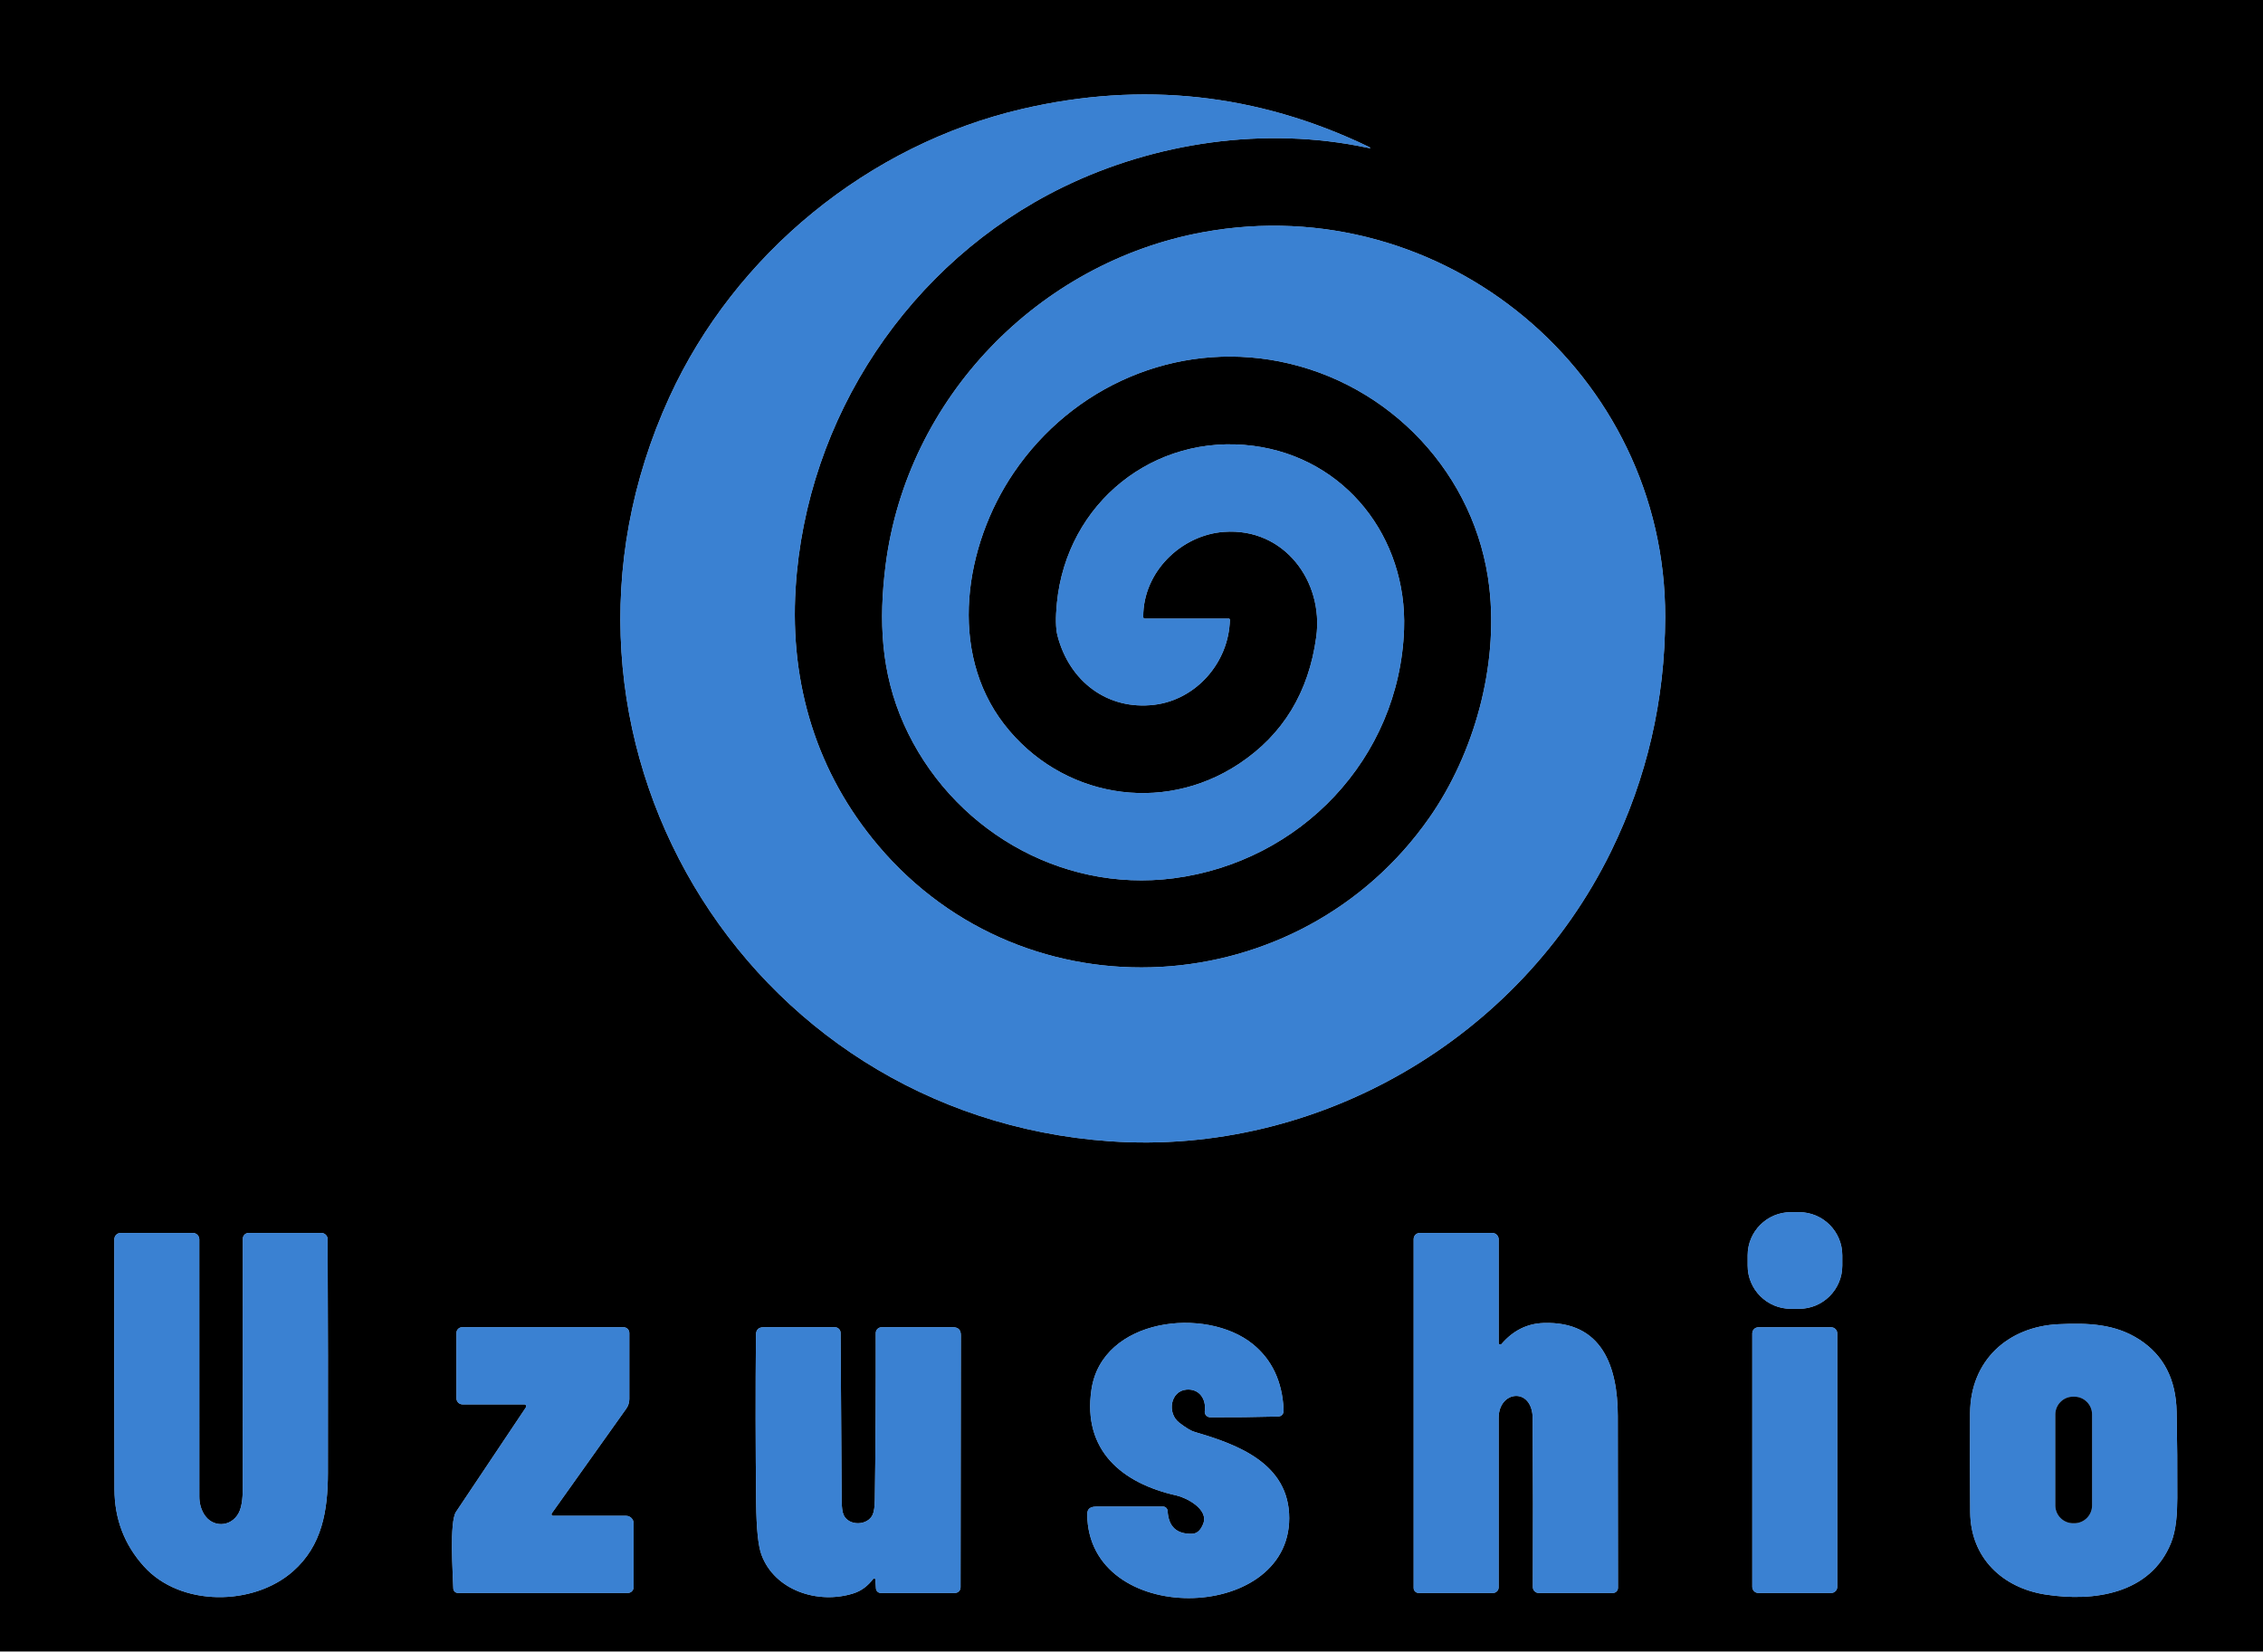
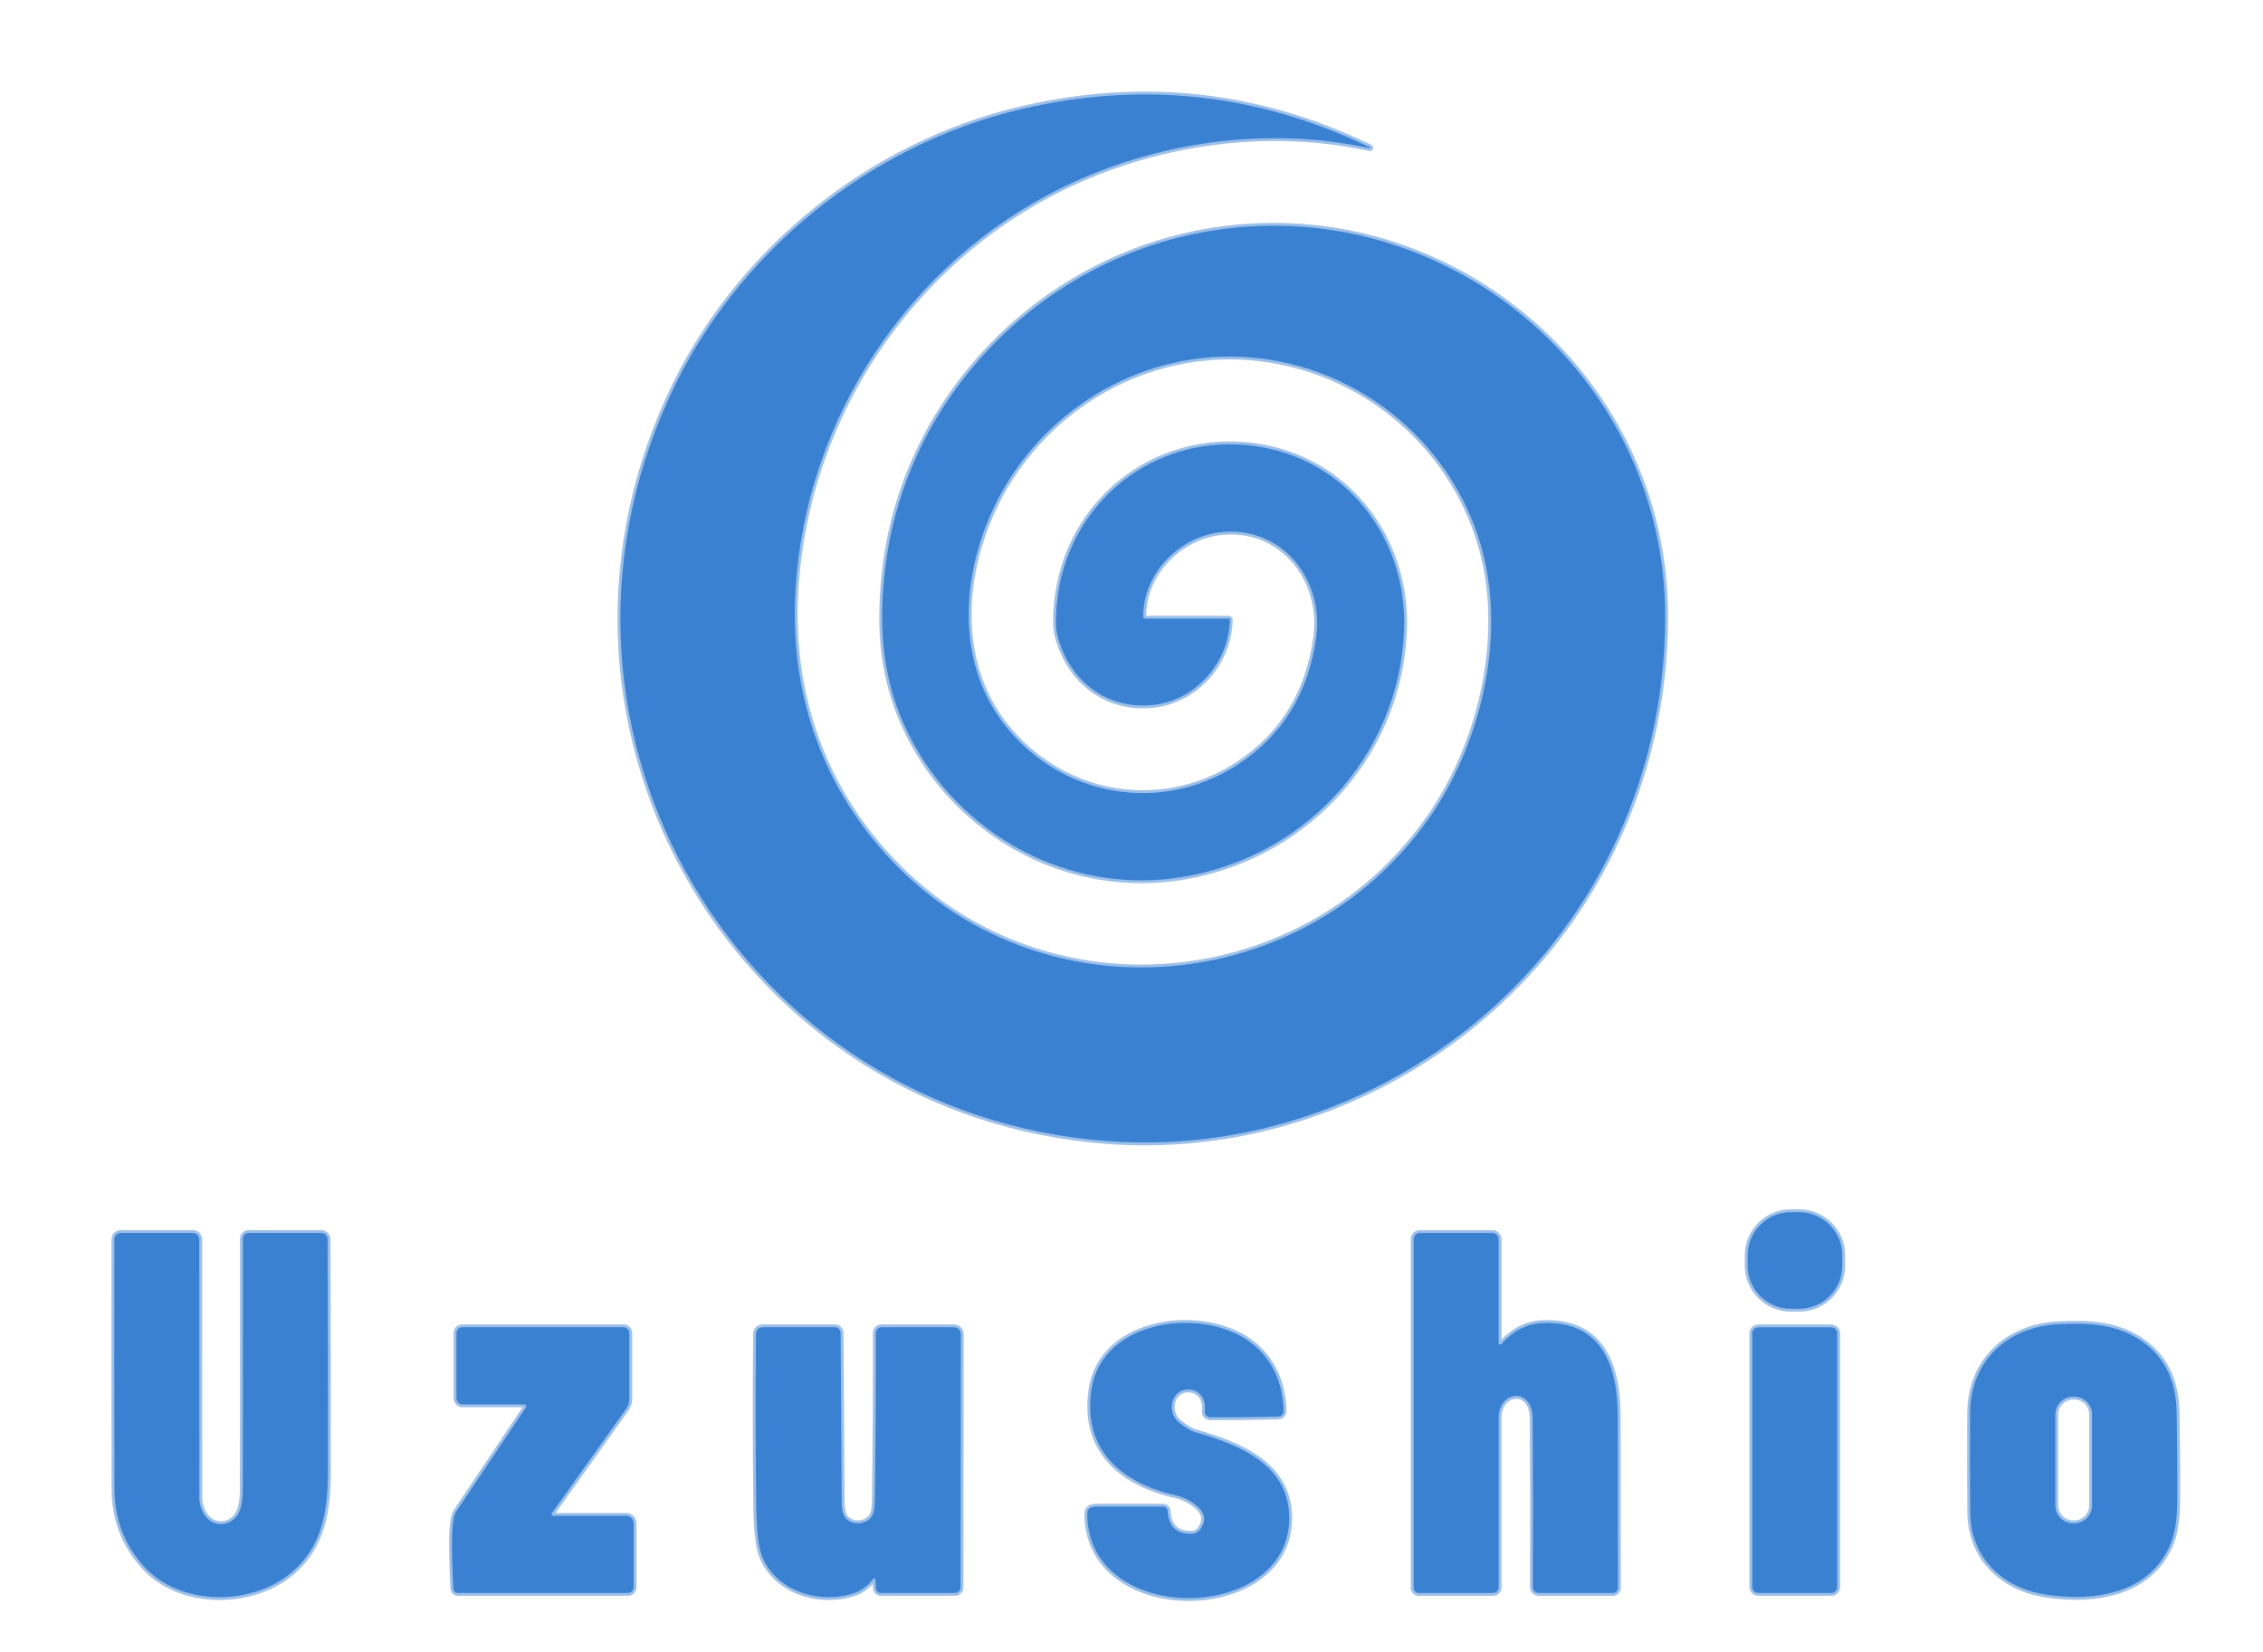
<svg xmlns="http://www.w3.org/2000/svg" version="1.1" viewBox="0.00 0.00 792.00 578.00">
  <g stroke-width="2.00" fill="none" stroke-linecap="butt">
    <path stroke="#9dc0e9" vector-effect="non-scaling-stroke" d="   M 234.31 138.91   C 180.25 256.81 259.73 390.36 388.34 399.41   C 461.31 404.55 531.65 363.60 563.79 298.05   Q 582.67 259.53 582.78 216.00   C 582.99 130.69 504.86 65.95 421.10 81.25   C 363.50 91.77 317.32 139.30 309.94 197.84   C 307.50 217.15 308.29 235.35 316.31 253.37   C 332.48 289.67 370.70 312.54 410.71 307.38   C 455.07 301.65 489.80 265.48 491.39 220.22   C 492.51 188.19 470.98 160.26 438.66 156.04   C 403.84 151.50 373.33 176.06 369.90 211.01   Q 369.14 218.74 370.10 222.45   C 374.23 238.43 387.54 248.62 403.94 246.66   C 418.53 244.92 430.06 231.96 430.43 216.95   Q 430.44 216.50 429.98 216.50   L 400.73 216.50   Q 400.12 216.50 400.11 215.89   C 400.01 200.16 413.39 187.22 428.40 186.14   C 449.44 184.62 463.33 203.47 460.66 222.93   Q 456.69 252.03 433.64 267.31   C 406.53 285.29 371.16 278.97 351.42 253.46   C 331.68 227.96 337.54 190.86 354.75 165.49   C 375.34 135.12 411.55 119.37 447.75 126.49   C 486.54 134.12 516.69 166.09 521.23 205.58   C 524.41 233.21 515.91 263.73 500.32 286.07   C 454.93 351.14 359.21 357.21 307.40 295.98   C 285.83 270.50 276.38 239.46 278.44 205.99   C 282.12 146.17 318.21 91.74 372.01 65.50   C 404.22 49.79 442.79 44.10 478.48 51.69   Q 480.64 52.15 478.65 51.20   Q 420.72 23.47 357.76 38.12   C 303.98 50.63 257.29 88.78 234.31 138.91" />
    <path stroke="#9dc0e9" vector-effect="non-scaling-stroke" d="   M 644.76 439.34   A 15.11 15.11 0.0 0 0 629.65 424.23   L 626.75 424.23   A 15.11 15.11 0.0 0 0 611.64 439.34   L 611.64 442.94   A 15.11 15.11 0.0 0 0 626.75 458.05   L 629.65 458.05   A 15.11 15.11 0.0 0 0 644.76 442.94   L 644.76 439.34" />
    <path stroke="#9dc0e9" vector-effect="non-scaling-stroke" d="   M 50.33 548.15   C 63.13 562.42 88.72 562.09 102.52 549.93   C 112.74 540.93 114.73 528.73 114.76 515.50   Q 114.84 474.44 114.66 433.70   A 2.21 2.21 0.0 0 0 112.45 431.50   L 87.01 431.50   A 2.02 2.02 0.0 0 0 84.99 433.52   Q 85.03 476.72 84.97 520.18   C 84.97 522.74 84.92 527.01 83.49 529.60   C 80.76 534.54 74.29 534.71 71.38 529.87   Q 69.76 527.16 69.76 523.75   Q 69.74 478.52 69.75 433.75   A 2.25 2.25 0.0 0 0 67.50 431.50   L 42.24 431.50   A 2.22 2.22 0.0 0 0 40.02 433.71   Q 39.93 477.27 40.06 521.19   Q 40.10 536.77 50.33 548.15" />
    <path stroke="#9dc0e9" vector-effect="non-scaling-stroke" d="   M 524.50 470.00   L 524.50 433.75   A 2.25 2.25 0.0 0 0 522.25 431.50   L 496.90 431.50   A 2.16 2.15 90.0 0 0 494.75 433.66   L 494.75 555.75   A 1.75 1.75 0.0 0 0 496.50 557.50   L 522.52 557.50   A 1.97 1.97 0.0 0 0 524.49 555.53   Q 524.51 525.81 524.49 496.25   C 524.49 486.54 536.35 485.34 536.41 496.46   Q 536.59 525.99 536.47 555.45   A 2.05 2.04 0.1 0 0 538.52 557.50   L 564.47 557.50   A 1.79 1.78 -90.0 0 0 566.25 555.71   Q 566.26 525.76 566.19 495.50   C 566.15 478.38 560.79 462.32 540.21 463.02   Q 531.57 463.31 525.49 470.37   A 0.56 0.56 0.0 0 1 524.50 470.00" />
    <path stroke="#9dc0e9" vector-effect="non-scaling-stroke" d="   M 412.77 497.96   C 408.30 494.55 409.63 486.81 415.22 486.33   C 419.71 485.94 422.21 489.63 421.65 493.83   A 1.92 1.92 0.0 0 0 423.54 496.01   Q 435.36 496.06 447.18 495.75   Q 449.35 495.69 449.23 493.26   Q 448.52 478.58 438.46 470.41   C 422.05 457.10 385.68 461.22 381.98 486.34   C 378.84 507.59 392.66 519.14 411.79 523.39   C 415.08 524.12 423.16 528.13 421.09 533.33   Q 419.76 536.69 417.25 536.78   Q 409.10 537.06 408.64 528.79   A 1.63 1.62 88.5 0 0 407.03 527.26   Q 395.64 527.22 383.93 527.26   C 381.90 527.27 380.50 527.74 380.51 530.00   C 380.81 569.42 451.19 568.27 451.20 531.33   C 451.21 512.13 432.99 505.47 418.16 501.17   Q 416.24 500.61 412.77 497.96" />
    <path stroke="#9dc0e9" vector-effect="non-scaling-stroke" d="   M 689.53 529.30   C 689.67 545.14 700.77 555.73 715.94 558.06   C 732.95 560.68 752.58 557.77 759.77 540.08   C 761.70 535.35 761.97 529.49 762.00 524.25   Q 762.07 509.16 761.77 494.05   Q 761.43 477.03 748.76 468.83   C 740.20 463.29 730.84 462.96 720.44 463.44   C 702.73 464.27 689.60 476.15 689.49 494.50   Q 689.38 511.92 689.53 529.30" />
    <path stroke="#9dc0e9" vector-effect="non-scaling-stroke" d="   M 161.87 491.50   L 183.50 491.50   A 0.68 0.67 -73.1 0 1 184.06 492.55   Q 171.93 510.70 159.60 529.11   C 157.21 532.69 158.52 551.00 158.64 555.90   A 1.64 1.64 0.0 0 0 160.28 557.50   L 219.72 557.50   A 2.03 2.03 0.0 0 0 221.75 555.47   L 221.75 533.13   A 2.63 2.63 0.0 0 0 219.12 530.50   L 193.55 530.50   A 0.55 0.54 17.6 0 1 193.10 529.64   L 219.17 493.01   A 5.85 5.82 -27.4 0 0 220.25 489.63   L 220.25 466.53   A 2.03 2.03 0.0 0 0 218.22 464.50   L 161.75 464.50   A 2.00 2.00 0.0 0 0 159.75 466.50   L 159.75 489.37   A 2.13 2.12 -90.0 0 0 161.87 491.50" />
    <path stroke="#9dc0e9" vector-effect="non-scaling-stroke" d="   M 306.35 552.78   L 306.57 555.94   A 1.68 1.68 0.0 0 0 308.25 557.50   L 334.21 557.50   A 1.96 1.96 0.0 0 0 336.17 555.54   L 336.28 467.27   Q 336.28 464.50 333.51 464.50   L 308.55 464.50   A 2.05 2.05 0.0 0 0 306.50 466.55   Q 306.57 496.21 306.18 524.68   Q 306.13 528.52 305.43 530.07   C 303.67 534.01 297.07 534.15 295.27 530.23   Q 294.58 528.73 294.56 525.04   Q 294.37 495.49 294.19 466.49   A 2.00 2.00 0.0 0 0 292.19 464.50   L 267.25 464.50   Q 264.60 464.50 264.57 467.15   Q 264.31 496.65 264.64 526.18   Q 264.79 539.49 266.50 544.13   C 271.11 556.60 286.22 561.56 298.61 557.67   C 301.59 556.74 303.77 554.95 305.61 552.56   A 0.41 0.41 0.0 0 1 306.35 552.78" />
    <path stroke="#9dc0e9" vector-effect="non-scaling-stroke" d="   M 643.00 466.65   A 2.13 2.13 0.0 0 0 640.87 464.52   L 615.39 464.52   A 2.13 2.13 0.0 0 0 613.26 466.65   L 613.26 555.37   A 2.13 2.13 0.0 0 0 615.39 557.50   L 640.87 557.50   A 2.13 2.13 0.0 0 0 643.00 555.37   L 643.00 466.65" />
    <path stroke="#9dc0e9" vector-effect="non-scaling-stroke" d="   M 732.18 495.03   A 6.23 6.23 0.0 0 0 725.95 488.80   L 725.55 488.80   A 6.23 6.23 0.0 0 0 719.32 495.03   L 719.32 526.87   A 6.23 6.23 0.0 0 0 725.55 533.10   L 725.95 533.10   A 6.23 6.23 0.0 0 0 732.18 526.87   L 732.18 495.03" />
  </g>
-   <path d="   M 0.00 0.00   L 792.00 0.00   L 792.00 578.00   L 0.00 578.00   L 0.00 0.00   Z   M 234.31 138.91   C 180.25 256.81 259.73 390.36 388.34 399.41   C 461.31 404.55 531.65 363.60 563.79 298.05   Q 582.67 259.53 582.78 216.00   C 582.99 130.69 504.86 65.95 421.10 81.25   C 363.50 91.77 317.32 139.30 309.94 197.84   C 307.50 217.15 308.29 235.35 316.31 253.37   C 332.48 289.67 370.70 312.54 410.71 307.38   C 455.07 301.65 489.80 265.48 491.39 220.22   C 492.51 188.19 470.98 160.26 438.66 156.04   C 403.84 151.50 373.33 176.06 369.90 211.01   Q 369.14 218.74 370.10 222.45   C 374.23 238.43 387.54 248.62 403.94 246.66   C 418.53 244.92 430.06 231.96 430.43 216.95   Q 430.44 216.50 429.98 216.50   L 400.73 216.50   Q 400.12 216.50 400.11 215.89   C 400.01 200.16 413.39 187.22 428.40 186.14   C 449.44 184.62 463.33 203.47 460.66 222.93   Q 456.69 252.03 433.64 267.31   C 406.53 285.29 371.16 278.97 351.42 253.46   C 331.68 227.96 337.54 190.86 354.75 165.49   C 375.34 135.12 411.55 119.37 447.75 126.49   C 486.54 134.12 516.69 166.09 521.23 205.58   C 524.41 233.21 515.91 263.73 500.32 286.07   C 454.93 351.14 359.21 357.21 307.40 295.98   C 285.83 270.50 276.38 239.46 278.44 205.99   C 282.12 146.17 318.21 91.74 372.01 65.50   C 404.22 49.79 442.79 44.10 478.48 51.69   Q 480.64 52.15 478.65 51.20   Q 420.72 23.47 357.76 38.12   C 303.98 50.63 257.29 88.78 234.31 138.91   Z   M 644.76 439.34   A 15.11 15.11 0.0 0 0 629.65 424.23   L 626.75 424.23   A 15.11 15.11 0.0 0 0 611.64 439.34   L 611.64 442.94   A 15.11 15.11 0.0 0 0 626.75 458.05   L 629.65 458.05   A 15.11 15.11 0.0 0 0 644.76 442.94   L 644.76 439.34   Z   M 50.33 548.15   C 63.13 562.42 88.72 562.09 102.52 549.93   C 112.74 540.93 114.73 528.73 114.76 515.50   Q 114.84 474.44 114.66 433.70   A 2.21 2.21 0.0 0 0 112.45 431.50   L 87.01 431.50   A 2.02 2.02 0.0 0 0 84.99 433.52   Q 85.03 476.72 84.97 520.18   C 84.97 522.74 84.92 527.01 83.49 529.60   C 80.76 534.54 74.29 534.71 71.38 529.87   Q 69.76 527.16 69.76 523.75   Q 69.74 478.52 69.75 433.75   A 2.25 2.25 0.0 0 0 67.50 431.50   L 42.24 431.50   A 2.22 2.22 0.0 0 0 40.02 433.71   Q 39.93 477.27 40.06 521.19   Q 40.10 536.77 50.33 548.15   Z   M 524.50 470.00   L 524.50 433.75   A 2.25 2.25 0.0 0 0 522.25 431.50   L 496.90 431.50   A 2.16 2.15 90.0 0 0 494.75 433.66   L 494.75 555.75   A 1.75 1.75 0.0 0 0 496.50 557.50   L 522.52 557.50   A 1.97 1.97 0.0 0 0 524.49 555.53   Q 524.51 525.81 524.49 496.25   C 524.49 486.54 536.35 485.34 536.41 496.46   Q 536.59 525.99 536.47 555.45   A 2.05 2.04 0.1 0 0 538.52 557.50   L 564.47 557.50   A 1.79 1.78 -90.0 0 0 566.25 555.71   Q 566.26 525.76 566.19 495.50   C 566.15 478.38 560.79 462.32 540.21 463.02   Q 531.57 463.31 525.49 470.37   A 0.56 0.56 0.0 0 1 524.50 470.00   Z   M 412.77 497.96   C 408.30 494.55 409.63 486.81 415.22 486.33   C 419.71 485.94 422.21 489.63 421.65 493.83   A 1.92 1.92 0.0 0 0 423.54 496.01   Q 435.36 496.06 447.18 495.75   Q 449.35 495.69 449.23 493.26   Q 448.52 478.58 438.46 470.41   C 422.05 457.10 385.68 461.22 381.98 486.34   C 378.84 507.59 392.66 519.14 411.79 523.39   C 415.08 524.12 423.16 528.13 421.09 533.33   Q 419.76 536.69 417.25 536.78   Q 409.10 537.06 408.64 528.79   A 1.63 1.62 88.5 0 0 407.03 527.26   Q 395.64 527.22 383.93 527.26   C 381.90 527.27 380.50 527.74 380.51 530.00   C 380.81 569.42 451.19 568.27 451.20 531.33   C 451.21 512.13 432.99 505.47 418.16 501.17   Q 416.24 500.61 412.77 497.96   Z   M 689.53 529.30   C 689.67 545.14 700.77 555.73 715.94 558.06   C 732.95 560.68 752.58 557.77 759.77 540.08   C 761.70 535.35 761.97 529.49 762.00 524.25   Q 762.07 509.16 761.77 494.05   Q 761.43 477.03 748.76 468.83   C 740.20 463.29 730.84 462.96 720.44 463.44   C 702.73 464.27 689.60 476.15 689.49 494.50   Q 689.38 511.92 689.53 529.30   Z   M 161.87 491.50   L 183.50 491.50   A 0.68 0.67 -73.1 0 1 184.06 492.55   Q 171.93 510.70 159.60 529.11   C 157.21 532.69 158.52 551.00 158.64 555.90   A 1.64 1.64 0.0 0 0 160.28 557.50   L 219.72 557.50   A 2.03 2.03 0.0 0 0 221.75 555.47   L 221.75 533.13   A 2.63 2.63 0.0 0 0 219.12 530.50   L 193.55 530.50   A 0.55 0.54 17.6 0 1 193.10 529.64   L 219.17 493.01   A 5.85 5.82 -27.4 0 0 220.25 489.63   L 220.25 466.53   A 2.03 2.03 0.0 0 0 218.22 464.50   L 161.75 464.50   A 2.00 2.00 0.0 0 0 159.75 466.50   L 159.75 489.37   A 2.13 2.12 -90.0 0 0 161.87 491.50   Z   M 306.35 552.78   L 306.57 555.94   A 1.68 1.68 0.0 0 0 308.25 557.50   L 334.21 557.50   A 1.96 1.96 0.0 0 0 336.17 555.54   L 336.28 467.27   Q 336.28 464.50 333.51 464.50   L 308.55 464.50   A 2.05 2.05 0.0 0 0 306.50 466.55   Q 306.57 496.21 306.18 524.68   Q 306.13 528.52 305.43 530.07   C 303.67 534.01 297.07 534.15 295.27 530.23   Q 294.58 528.73 294.56 525.04   Q 294.37 495.49 294.19 466.49   A 2.00 2.00 0.0 0 0 292.19 464.50   L 267.25 464.50   Q 264.60 464.50 264.57 467.15   Q 264.31 496.65 264.64 526.18   Q 264.79 539.49 266.50 544.13   C 271.11 556.60 286.22 561.56 298.61 557.67   C 301.59 556.74 303.77 554.95 305.61 552.56   A 0.41 0.41 0.0 0 1 306.35 552.78   Z   M 643.00 466.65   A 2.13 2.13 0.0 0 0 640.87 464.52   L 615.39 464.52   A 2.13 2.13 0.0 0 0 613.26 466.65   L 613.26 555.37   A 2.13 2.13 0.0 0 0 615.39 557.50   L 640.87 557.50   A 2.13 2.13 0.0 0 0 643.00 555.37   L 643.00 466.65   Z" />
+   <path fill-opacity="0" d="   M 0.00 0.00   L 792.00 0.00   L 792.00 578.00   L 0.00 578.00   L 0.00 0.00   Z   M 234.31 138.91   C 180.25 256.81 259.73 390.36 388.34 399.41   C 461.31 404.55 531.65 363.60 563.79 298.05   Q 582.67 259.53 582.78 216.00   C 582.99 130.69 504.86 65.95 421.10 81.25   C 363.50 91.77 317.32 139.30 309.94 197.84   C 307.50 217.15 308.29 235.35 316.31 253.37   C 332.48 289.67 370.70 312.54 410.71 307.38   C 455.07 301.65 489.80 265.48 491.39 220.22   C 492.51 188.19 470.98 160.26 438.66 156.04   C 403.84 151.50 373.33 176.06 369.90 211.01   Q 369.14 218.74 370.10 222.45   C 374.23 238.43 387.54 248.62 403.94 246.66   C 418.53 244.92 430.06 231.96 430.43 216.95   Q 430.44 216.50 429.98 216.50   L 400.73 216.50   Q 400.12 216.50 400.11 215.89   C 400.01 200.16 413.39 187.22 428.40 186.14   C 449.44 184.62 463.33 203.47 460.66 222.93   Q 456.69 252.03 433.64 267.31   C 406.53 285.29 371.16 278.97 351.42 253.46   C 331.68 227.96 337.54 190.86 354.75 165.49   C 375.34 135.12 411.55 119.37 447.75 126.49   C 486.54 134.12 516.69 166.09 521.23 205.58   C 524.41 233.21 515.91 263.73 500.32 286.07   C 454.93 351.14 359.21 357.21 307.40 295.98   C 285.83 270.50 276.38 239.46 278.44 205.99   C 282.12 146.17 318.21 91.74 372.01 65.50   C 404.22 49.79 442.79 44.10 478.48 51.69   Q 480.64 52.15 478.65 51.20   Q 420.72 23.47 357.76 38.12   C 303.98 50.63 257.29 88.78 234.31 138.91   Z   M 644.76 439.34   A 15.11 15.11 0.0 0 0 629.65 424.23   L 626.75 424.23   A 15.11 15.11 0.0 0 0 611.64 439.34   L 611.64 442.94   A 15.11 15.11 0.0 0 0 626.75 458.05   L 629.65 458.05   A 15.11 15.11 0.0 0 0 644.76 442.94   L 644.76 439.34   Z   M 50.33 548.15   C 63.13 562.42 88.72 562.09 102.52 549.93   C 112.74 540.93 114.73 528.73 114.76 515.50   Q 114.84 474.44 114.66 433.70   A 2.21 2.21 0.0 0 0 112.45 431.50   L 87.01 431.50   A 2.02 2.02 0.0 0 0 84.99 433.52   Q 85.03 476.72 84.97 520.18   C 84.97 522.74 84.92 527.01 83.49 529.60   C 80.76 534.54 74.29 534.71 71.38 529.87   Q 69.76 527.16 69.76 523.75   Q 69.74 478.52 69.75 433.75   A 2.25 2.25 0.0 0 0 67.50 431.50   L 42.24 431.50   A 2.22 2.22 0.0 0 0 40.02 433.71   Q 39.93 477.27 40.06 521.19   Q 40.10 536.77 50.33 548.15   Z   M 524.50 470.00   L 524.50 433.75   A 2.25 2.25 0.0 0 0 522.25 431.50   L 496.90 431.50   A 2.16 2.15 90.0 0 0 494.75 433.66   L 494.75 555.75   A 1.75 1.75 0.0 0 0 496.50 557.50   L 522.52 557.50   A 1.97 1.97 0.0 0 0 524.49 555.53   Q 524.51 525.81 524.49 496.25   C 524.49 486.54 536.35 485.34 536.41 496.46   Q 536.59 525.99 536.47 555.45   A 2.05 2.04 0.1 0 0 538.52 557.50   L 564.47 557.50   A 1.79 1.78 -90.0 0 0 566.25 555.71   Q 566.26 525.76 566.19 495.50   C 566.15 478.38 560.79 462.32 540.21 463.02   Q 531.57 463.31 525.49 470.37   A 0.56 0.56 0.0 0 1 524.50 470.00   Z   M 412.77 497.96   C 408.30 494.55 409.63 486.81 415.22 486.33   C 419.71 485.94 422.21 489.63 421.65 493.83   A 1.92 1.92 0.0 0 0 423.54 496.01   Q 435.36 496.06 447.18 495.75   Q 449.35 495.69 449.23 493.26   Q 448.52 478.58 438.46 470.41   C 422.05 457.10 385.68 461.22 381.98 486.34   C 378.84 507.59 392.66 519.14 411.79 523.39   C 415.08 524.12 423.16 528.13 421.09 533.33   Q 419.76 536.69 417.25 536.78   Q 409.10 537.06 408.64 528.79   A 1.63 1.62 88.5 0 0 407.03 527.26   Q 395.64 527.22 383.93 527.26   C 381.90 527.27 380.50 527.74 380.51 530.00   C 380.81 569.42 451.19 568.27 451.20 531.33   C 451.21 512.13 432.99 505.47 418.16 501.17   Q 416.24 500.61 412.77 497.96   Z   M 689.53 529.30   C 689.67 545.14 700.77 555.73 715.94 558.06   C 732.95 560.68 752.58 557.77 759.77 540.08   C 761.70 535.35 761.97 529.49 762.00 524.25   Q 762.07 509.16 761.77 494.05   Q 761.43 477.03 748.76 468.83   C 740.20 463.29 730.84 462.96 720.44 463.44   C 702.73 464.27 689.60 476.15 689.49 494.50   Q 689.38 511.92 689.53 529.30   Z   M 161.87 491.50   L 183.50 491.50   A 0.68 0.67 -73.1 0 1 184.06 492.55   Q 171.93 510.70 159.60 529.11   C 157.21 532.69 158.52 551.00 158.64 555.90   A 1.64 1.64 0.0 0 0 160.28 557.50   L 219.72 557.50   A 2.03 2.03 0.0 0 0 221.75 555.47   L 221.75 533.13   A 2.63 2.63 0.0 0 0 219.12 530.50   L 193.55 530.50   A 0.55 0.54 17.6 0 1 193.10 529.64   L 219.17 493.01   A 5.85 5.82 -27.4 0 0 220.25 489.63   L 220.25 466.53   A 2.03 2.03 0.0 0 0 218.22 464.50   L 161.75 464.50   A 2.00 2.00 0.0 0 0 159.75 466.50   L 159.75 489.37   A 2.13 2.12 -90.0 0 0 161.87 491.50   Z   M 306.35 552.78   L 306.57 555.94   A 1.68 1.68 0.0 0 0 308.25 557.50   L 334.21 557.50   A 1.96 1.96 0.0 0 0 336.17 555.54   L 336.28 467.27   Q 336.28 464.50 333.51 464.50   L 308.55 464.50   A 2.05 2.05 0.0 0 0 306.50 466.55   Q 306.57 496.21 306.18 524.68   Q 306.13 528.52 305.43 530.07   C 303.67 534.01 297.07 534.15 295.27 530.23   Q 294.58 528.73 294.56 525.04   Q 294.37 495.49 294.19 466.49   A 2.00 2.00 0.0 0 0 292.19 464.50   L 267.25 464.50   Q 264.60 464.50 264.57 467.15   Q 264.31 496.65 264.64 526.18   Q 264.79 539.49 266.50 544.13   C 271.11 556.60 286.22 561.56 298.61 557.67   C 301.59 556.74 303.77 554.95 305.61 552.56   A 0.41 0.41 0.0 0 1 306.35 552.78   Z   M 643.00 466.65   A 2.13 2.13 0.0 0 0 640.87 464.52   L 615.39 464.52   A 2.13 2.13 0.0 0 0 613.26 466.65   L 613.26 555.37   A 2.13 2.13 0.0 0 0 615.39 557.50   L 640.87 557.50   A 2.13 2.13 0.0 0 0 643.00 555.37   L 643.00 466.65   Z" />
  <path fill="#3a81d2" d="   M 388.34 399.41   C 259.73 390.36 180.25 256.81 234.31 138.91   C 257.29 88.78 303.98 50.63 357.76 38.12   Q 420.72 23.47 478.65 51.20   Q 480.64 52.15 478.48 51.69   C 442.79 44.10 404.22 49.79 372.01 65.50   C 318.21 91.74 282.12 146.17 278.44 205.99   C 276.38 239.46 285.83 270.50 307.40 295.98   C 359.21 357.21 454.93 351.14 500.32 286.07   C 515.91 263.73 524.41 233.21 521.23 205.58   C 516.69 166.09 486.54 134.12 447.75 126.49   C 411.55 119.37 375.34 135.12 354.75 165.49   C 337.54 190.86 331.68 227.96 351.42 253.46   C 371.16 278.97 406.53 285.29 433.64 267.31   Q 456.69 252.03 460.66 222.93   C 463.33 203.47 449.44 184.62 428.40 186.14   C 413.39 187.22 400.01 200.16 400.11 215.89   Q 400.12 216.50 400.73 216.50   L 429.98 216.50   Q 430.44 216.50 430.43 216.95   C 430.06 231.96 418.53 244.92 403.94 246.66   C 387.54 248.62 374.23 238.43 370.10 222.45   Q 369.14 218.74 369.90 211.01   C 373.33 176.06 403.84 151.50 438.66 156.04   C 470.98 160.26 492.51 188.19 491.39 220.22   C 489.80 265.48 455.07 301.65 410.71 307.38   C 370.70 312.54 332.48 289.67 316.31 253.37   C 308.29 235.35 307.50 217.15 309.94 197.84   C 317.32 139.30 363.50 91.77 421.10 81.25   C 504.86 65.95 582.99 130.69 582.78 216.00   Q 582.67 259.53 563.79 298.05   C 531.65 363.60 461.31 404.55 388.34 399.41   Z" />
  <rect fill="#3a81d2" x="611.64" y="424.23" width="33.12" height="33.82" rx="15.11" />
  <path fill="#3a81d2" d="   M 102.52 549.93   C 88.72 562.09 63.13 562.42 50.33 548.15   Q 40.10 536.77 40.06 521.19   Q 39.93 477.27 40.02 433.71   A 2.22 2.22 0.0 0 1 42.24 431.50   L 67.50 431.50   A 2.25 2.25 0.0 0 1 69.75 433.75   Q 69.74 478.52 69.76 523.75   Q 69.76 527.16 71.38 529.87   C 74.29 534.71 80.76 534.54 83.49 529.60   C 84.92 527.01 84.97 522.74 84.97 520.18   Q 85.03 476.72 84.99 433.52   A 2.02 2.02 0.0 0 1 87.01 431.50   L 112.45 431.50   A 2.21 2.21 0.0 0 1 114.66 433.70   Q 114.84 474.44 114.76 515.50   C 114.73 528.73 112.74 540.93 102.52 549.93   Z" />
  <path fill="#3a81d2" d="   M 524.50 470.00   A 0.56 0.56 0.0 0 0 525.49 470.37   Q 531.57 463.31 540.21 463.02   C 560.79 462.32 566.15 478.38 566.19 495.50   Q 566.26 525.76 566.25 555.71   A 1.79 1.78 -90.0 0 1 564.47 557.50   L 538.52 557.50   A 2.05 2.04 0.1 0 1 536.47 555.45   Q 536.59 525.99 536.41 496.46   C 536.35 485.34 524.49 486.54 524.49 496.25   Q 524.51 525.81 524.49 555.53   A 1.97 1.97 0.0 0 1 522.52 557.50   L 496.50 557.50   A 1.75 1.75 0.0 0 1 494.75 555.75   L 494.75 433.66   A 2.16 2.15 -90.0 0 1 496.90 431.50   L 522.25 431.50   A 2.25 2.25 0.0 0 1 524.50 433.75   L 524.50 470.00   Z" />
  <path fill="#3a81d2" d="   M 415.22 486.33   C 409.63 486.81 408.30 494.55 412.77 497.96   Q 416.24 500.61 418.16 501.17   C 432.99 505.47 451.21 512.13 451.20 531.33   C 451.19 568.27 380.81 569.42 380.51 530.00   C 380.50 527.74 381.90 527.27 383.93 527.26   Q 395.64 527.22 407.03 527.26   A 1.63 1.62 88.5 0 1 408.64 528.79   Q 409.10 537.06 417.25 536.78   Q 419.76 536.69 421.09 533.33   C 423.16 528.13 415.08 524.12 411.79 523.39   C 392.66 519.14 378.84 507.59 381.98 486.34   C 385.68 461.22 422.05 457.10 438.46 470.41   Q 448.52 478.58 449.23 493.26   Q 449.35 495.69 447.18 495.75   Q 435.36 496.06 423.54 496.01   A 1.92 1.92 0.0 0 1 421.65 493.83   C 422.21 489.63 419.71 485.94 415.22 486.33   Z" />
  <path fill="#3a81d2" d="   M 715.94 558.06   C 700.77 555.73 689.67 545.14 689.53 529.30   Q 689.38 511.92 689.49 494.50   C 689.60 476.15 702.73 464.27 720.44 463.44   C 730.84 462.96 740.20 463.29 748.76 468.83   Q 761.43 477.03 761.77 494.05   Q 762.07 509.16 762.00 524.25   C 761.97 529.49 761.70 535.35 759.77 540.08   C 752.58 557.77 732.95 560.68 715.94 558.06   Z   M 732.18 495.03   A 6.23 6.23 0.0 0 0 725.95 488.80   L 725.55 488.80   A 6.23 6.23 0.0 0 0 719.32 495.03   L 719.32 526.87   A 6.23 6.23 0.0 0 0 725.55 533.10   L 725.95 533.10   A 6.23 6.23 0.0 0 0 732.18 526.87   L 732.18 495.03   Z" />
  <path fill="#3a81d2" d="   M 161.87 491.50   A 2.13 2.12 -90.0 0 1 159.75 489.37   L 159.75 466.50   A 2.00 2.00 0.0 0 1 161.75 464.50   L 218.22 464.50   A 2.03 2.03 0.0 0 1 220.25 466.53   L 220.25 489.63   A 5.85 5.82 -27.4 0 1 219.17 493.01   L 193.10 529.64   A 0.55 0.54 17.6 0 0 193.55 530.50   L 219.12 530.50   A 2.63 2.63 0.0 0 1 221.75 533.13   L 221.75 555.47   A 2.03 2.03 0.0 0 1 219.72 557.50   L 160.28 557.50   A 1.64 1.64 0.0 0 1 158.64 555.90   C 158.52 551.00 157.21 532.69 159.60 529.11   Q 171.93 510.70 184.06 492.55   A 0.68 0.67 -73.1 0 0 183.50 491.50   L 161.87 491.50   Z" />
  <path fill="#3a81d2" d="   M 306.35 552.78   A 0.41 0.41 0.0 0 0 305.61 552.56   C 303.77 554.95 301.59 556.74 298.61 557.67   C 286.22 561.56 271.11 556.60 266.50 544.13   Q 264.79 539.49 264.64 526.18   Q 264.31 496.65 264.57 467.15   Q 264.60 464.50 267.25 464.50   L 292.19 464.50   A 2.00 2.00 0.0 0 1 294.19 466.49   Q 294.37 495.49 294.56 525.04   Q 294.58 528.73 295.27 530.23   C 297.07 534.15 303.67 534.01 305.43 530.07   Q 306.13 528.52 306.18 524.68   Q 306.57 496.21 306.50 466.55   A 2.05 2.05 0.0 0 1 308.55 464.50   L 333.51 464.50   Q 336.28 464.50 336.28 467.27   L 336.17 555.54   A 1.96 1.96 0.0 0 1 334.21 557.50   L 308.25 557.50   A 1.68 1.68 0.0 0 1 306.57 555.94   L 306.35 552.78   Z" />
  <rect fill="#3a81d2" x="613.26" y="464.52" width="29.74" height="92.98" rx="2.13" />
-   <rect x="719.32" y="488.80" width="12.86" height="44.30" rx="6.23" />
+   <rect fill-opacity="0" x="719.32" y="488.80" width="12.86" height="44.30" rx="6.23" />
</svg>
